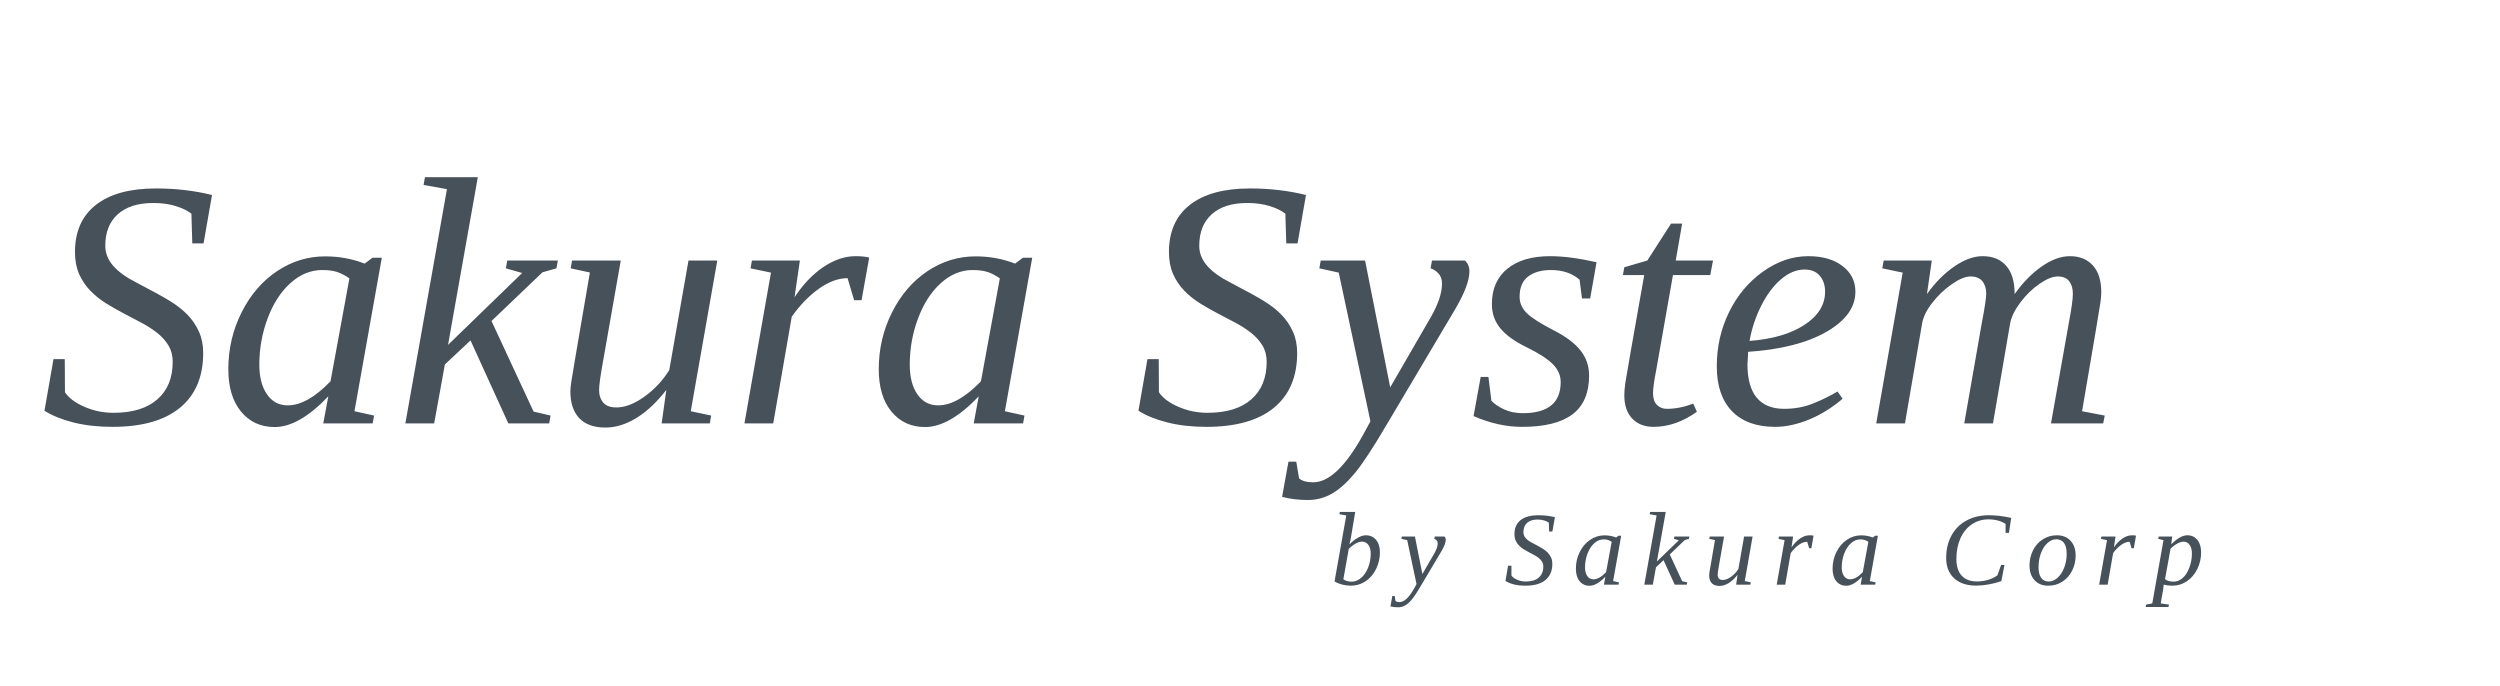
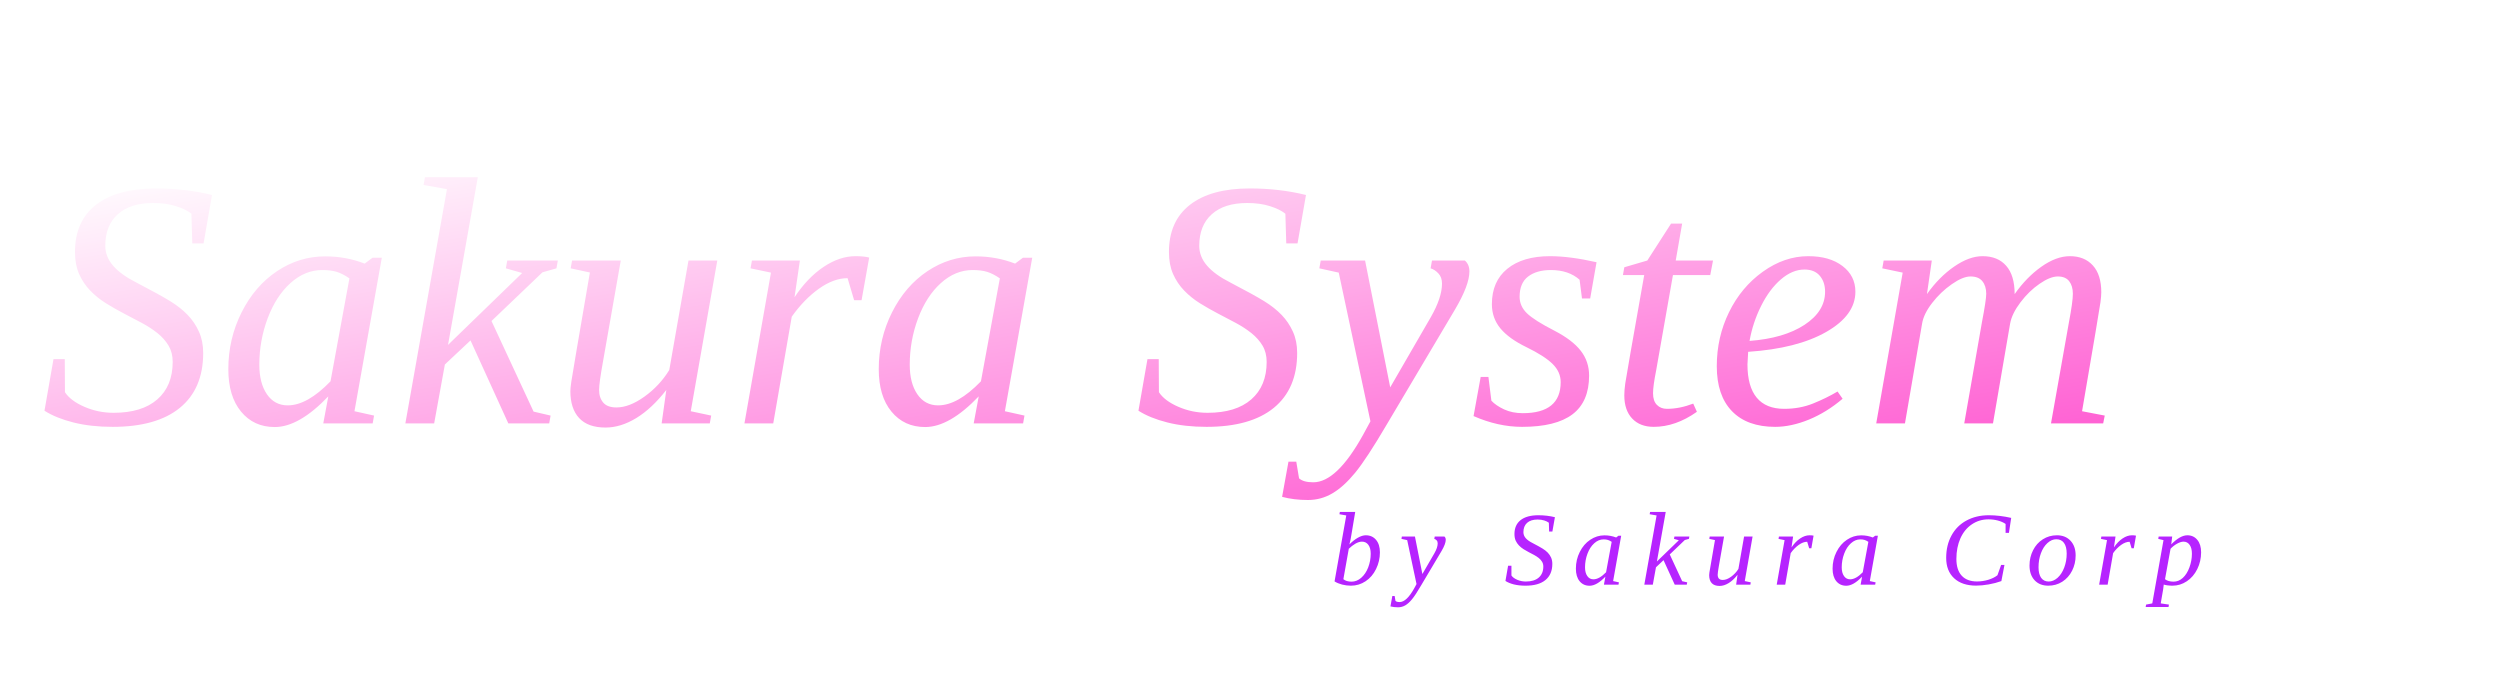
<svg xmlns="http://www.w3.org/2000/svg" viewBox="0 0 620 170" width="620" height="170">
-   <text x="10" y="105" font-family="'Georgia', 'Times New Roman', serif" font-size="88" font-style="italic" fill="#46515a">Sakura System</text>
-   <text x="330" y="145" font-family="'Georgia', 'Times New Roman', serif" font-size="26" font-style="italic" fill="#46515a" letter-spacing="4">by Sakura Corp</text>
+   <defs>
+     <linearGradient id="sakuraGrad" x1="0%" y1="0%" x2="100%" y2="100%">
+       <stop offset="0%" stop-color="#ffffff" />
+       <stop offset="100%" stop-color="#ff4dce" />
+     </linearGradient>
+   </defs>
+   <text x="10" y="105" font-family="'Georgia', 'Times New Roman', serif" font-size="88" font-style="italic" fill="url(#sakuraGrad)">Sakura System</text>
+   <text x="330" y="145" font-family="'Georgia', 'Times New Roman', serif" font-size="26" font-style="italic" fill="#b624ff" letter-spacing="4">by Sakura Corp</text>
</svg>
